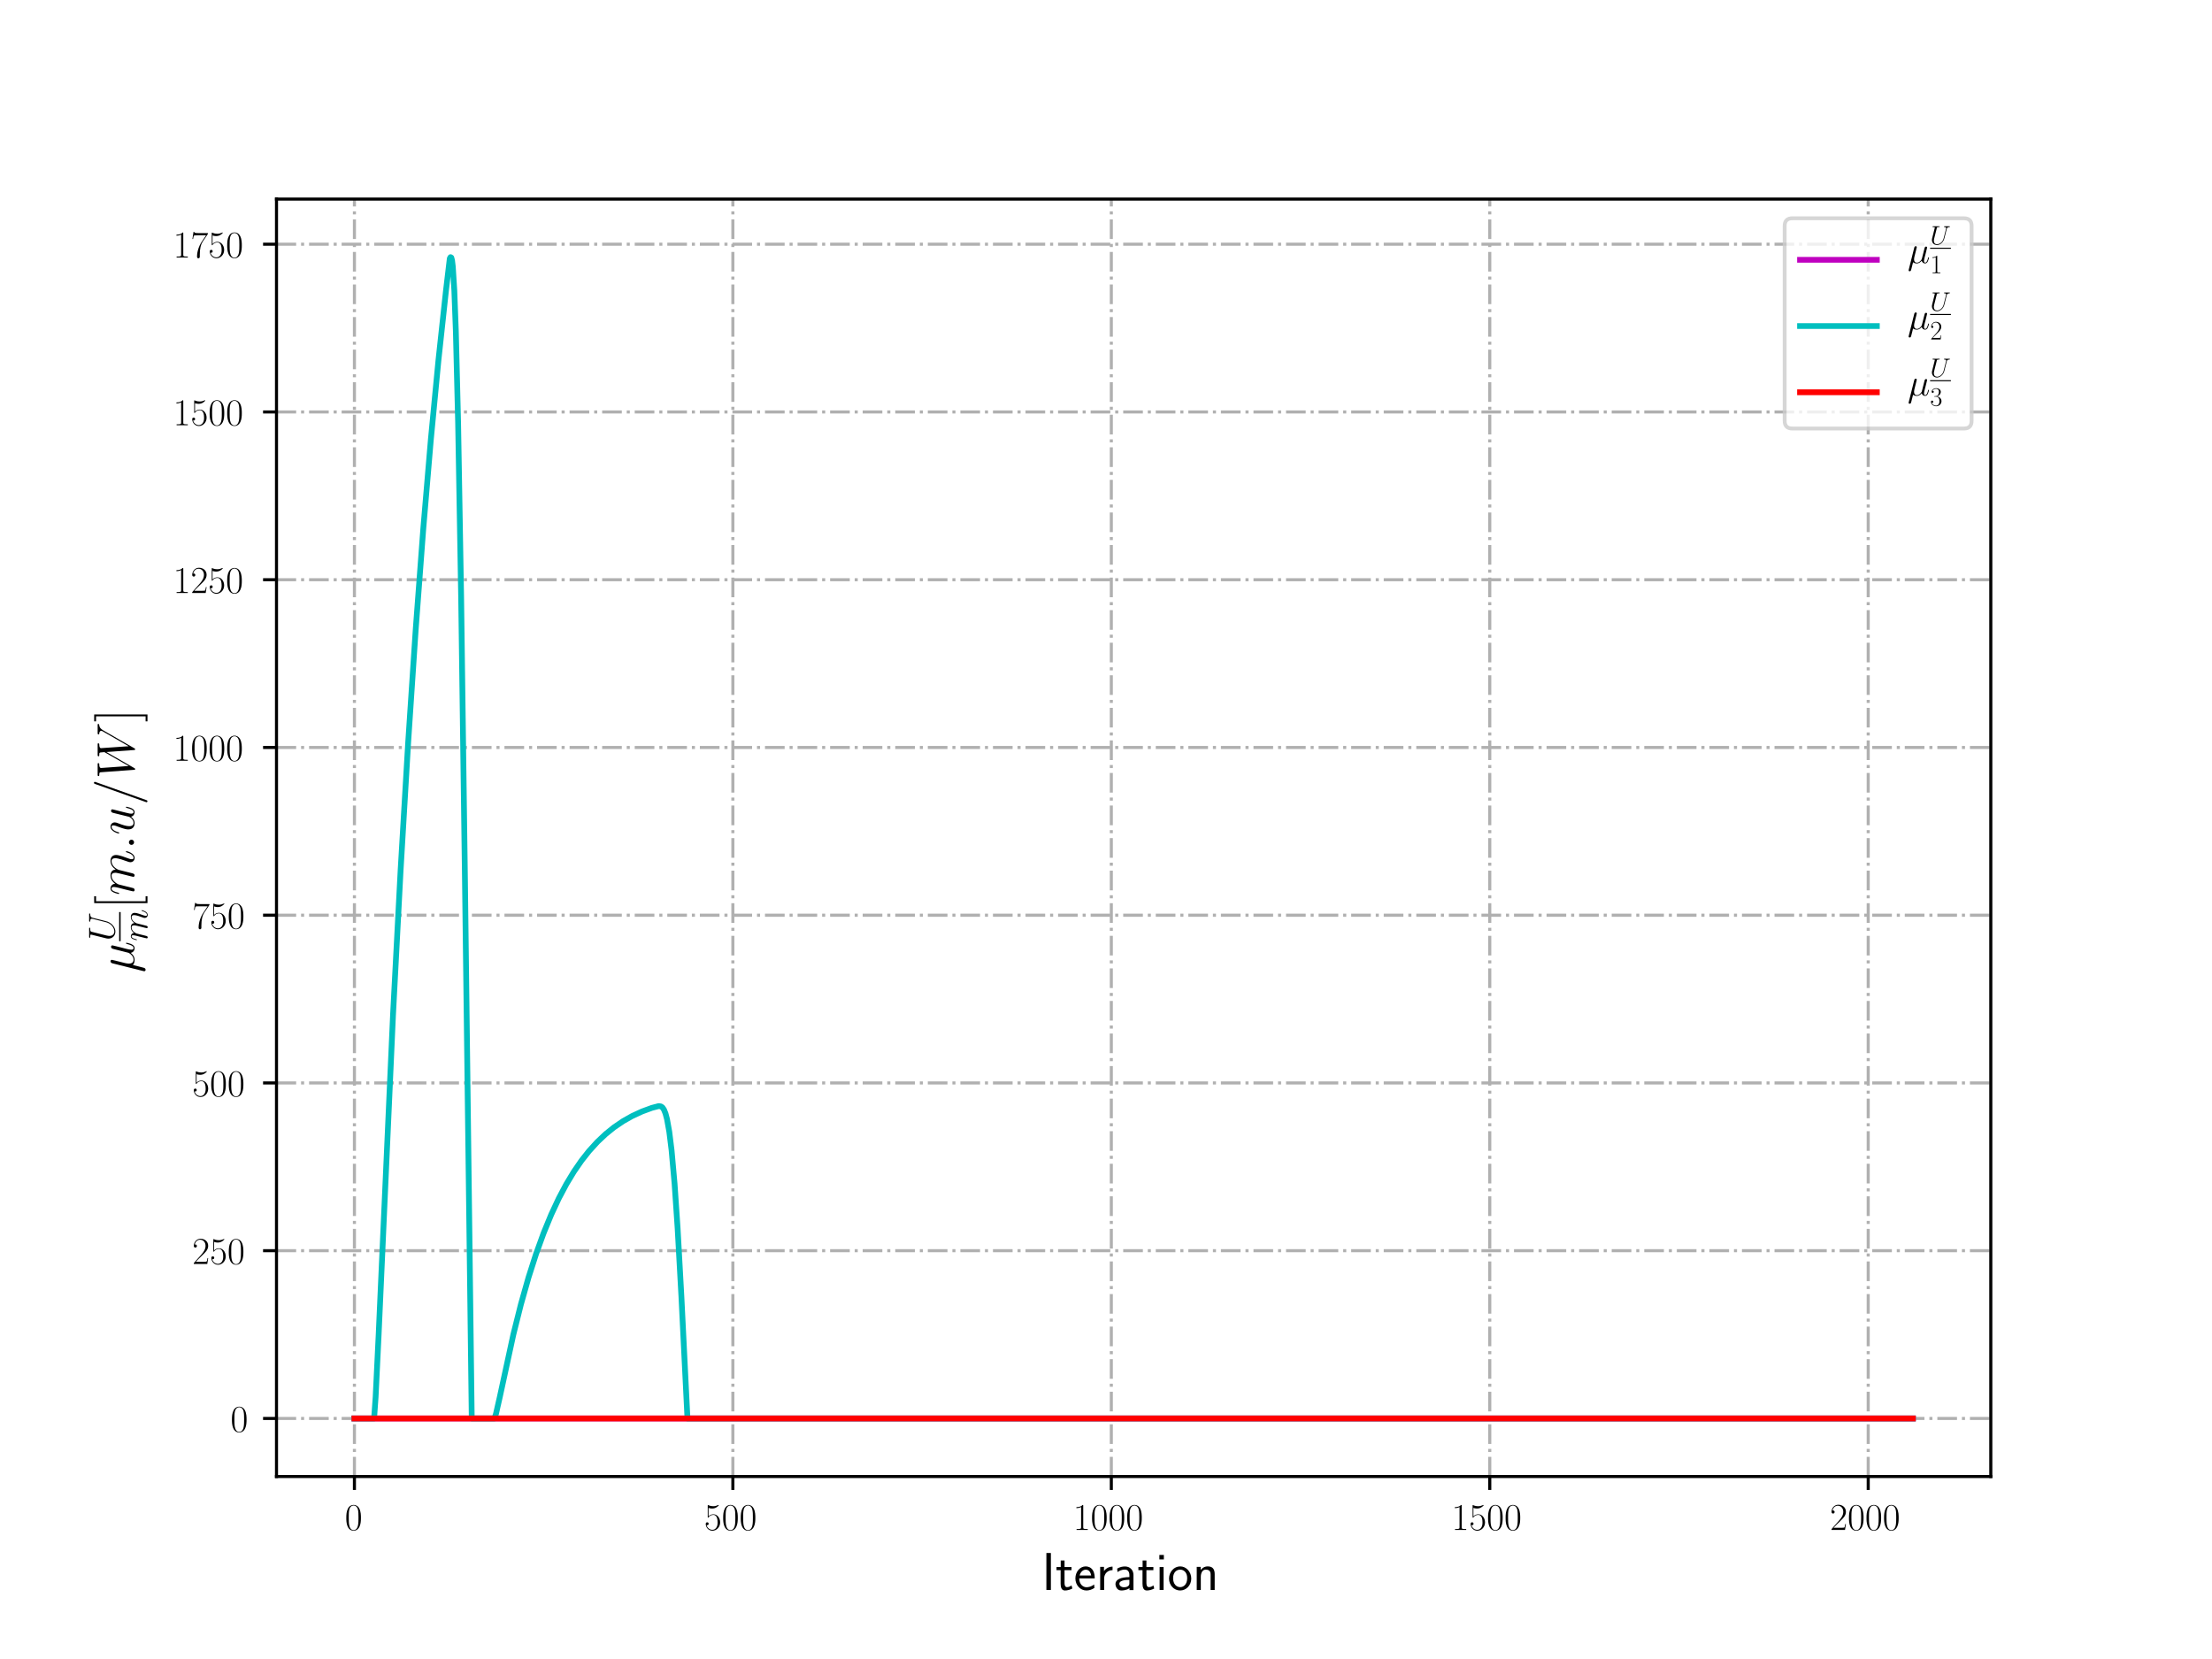
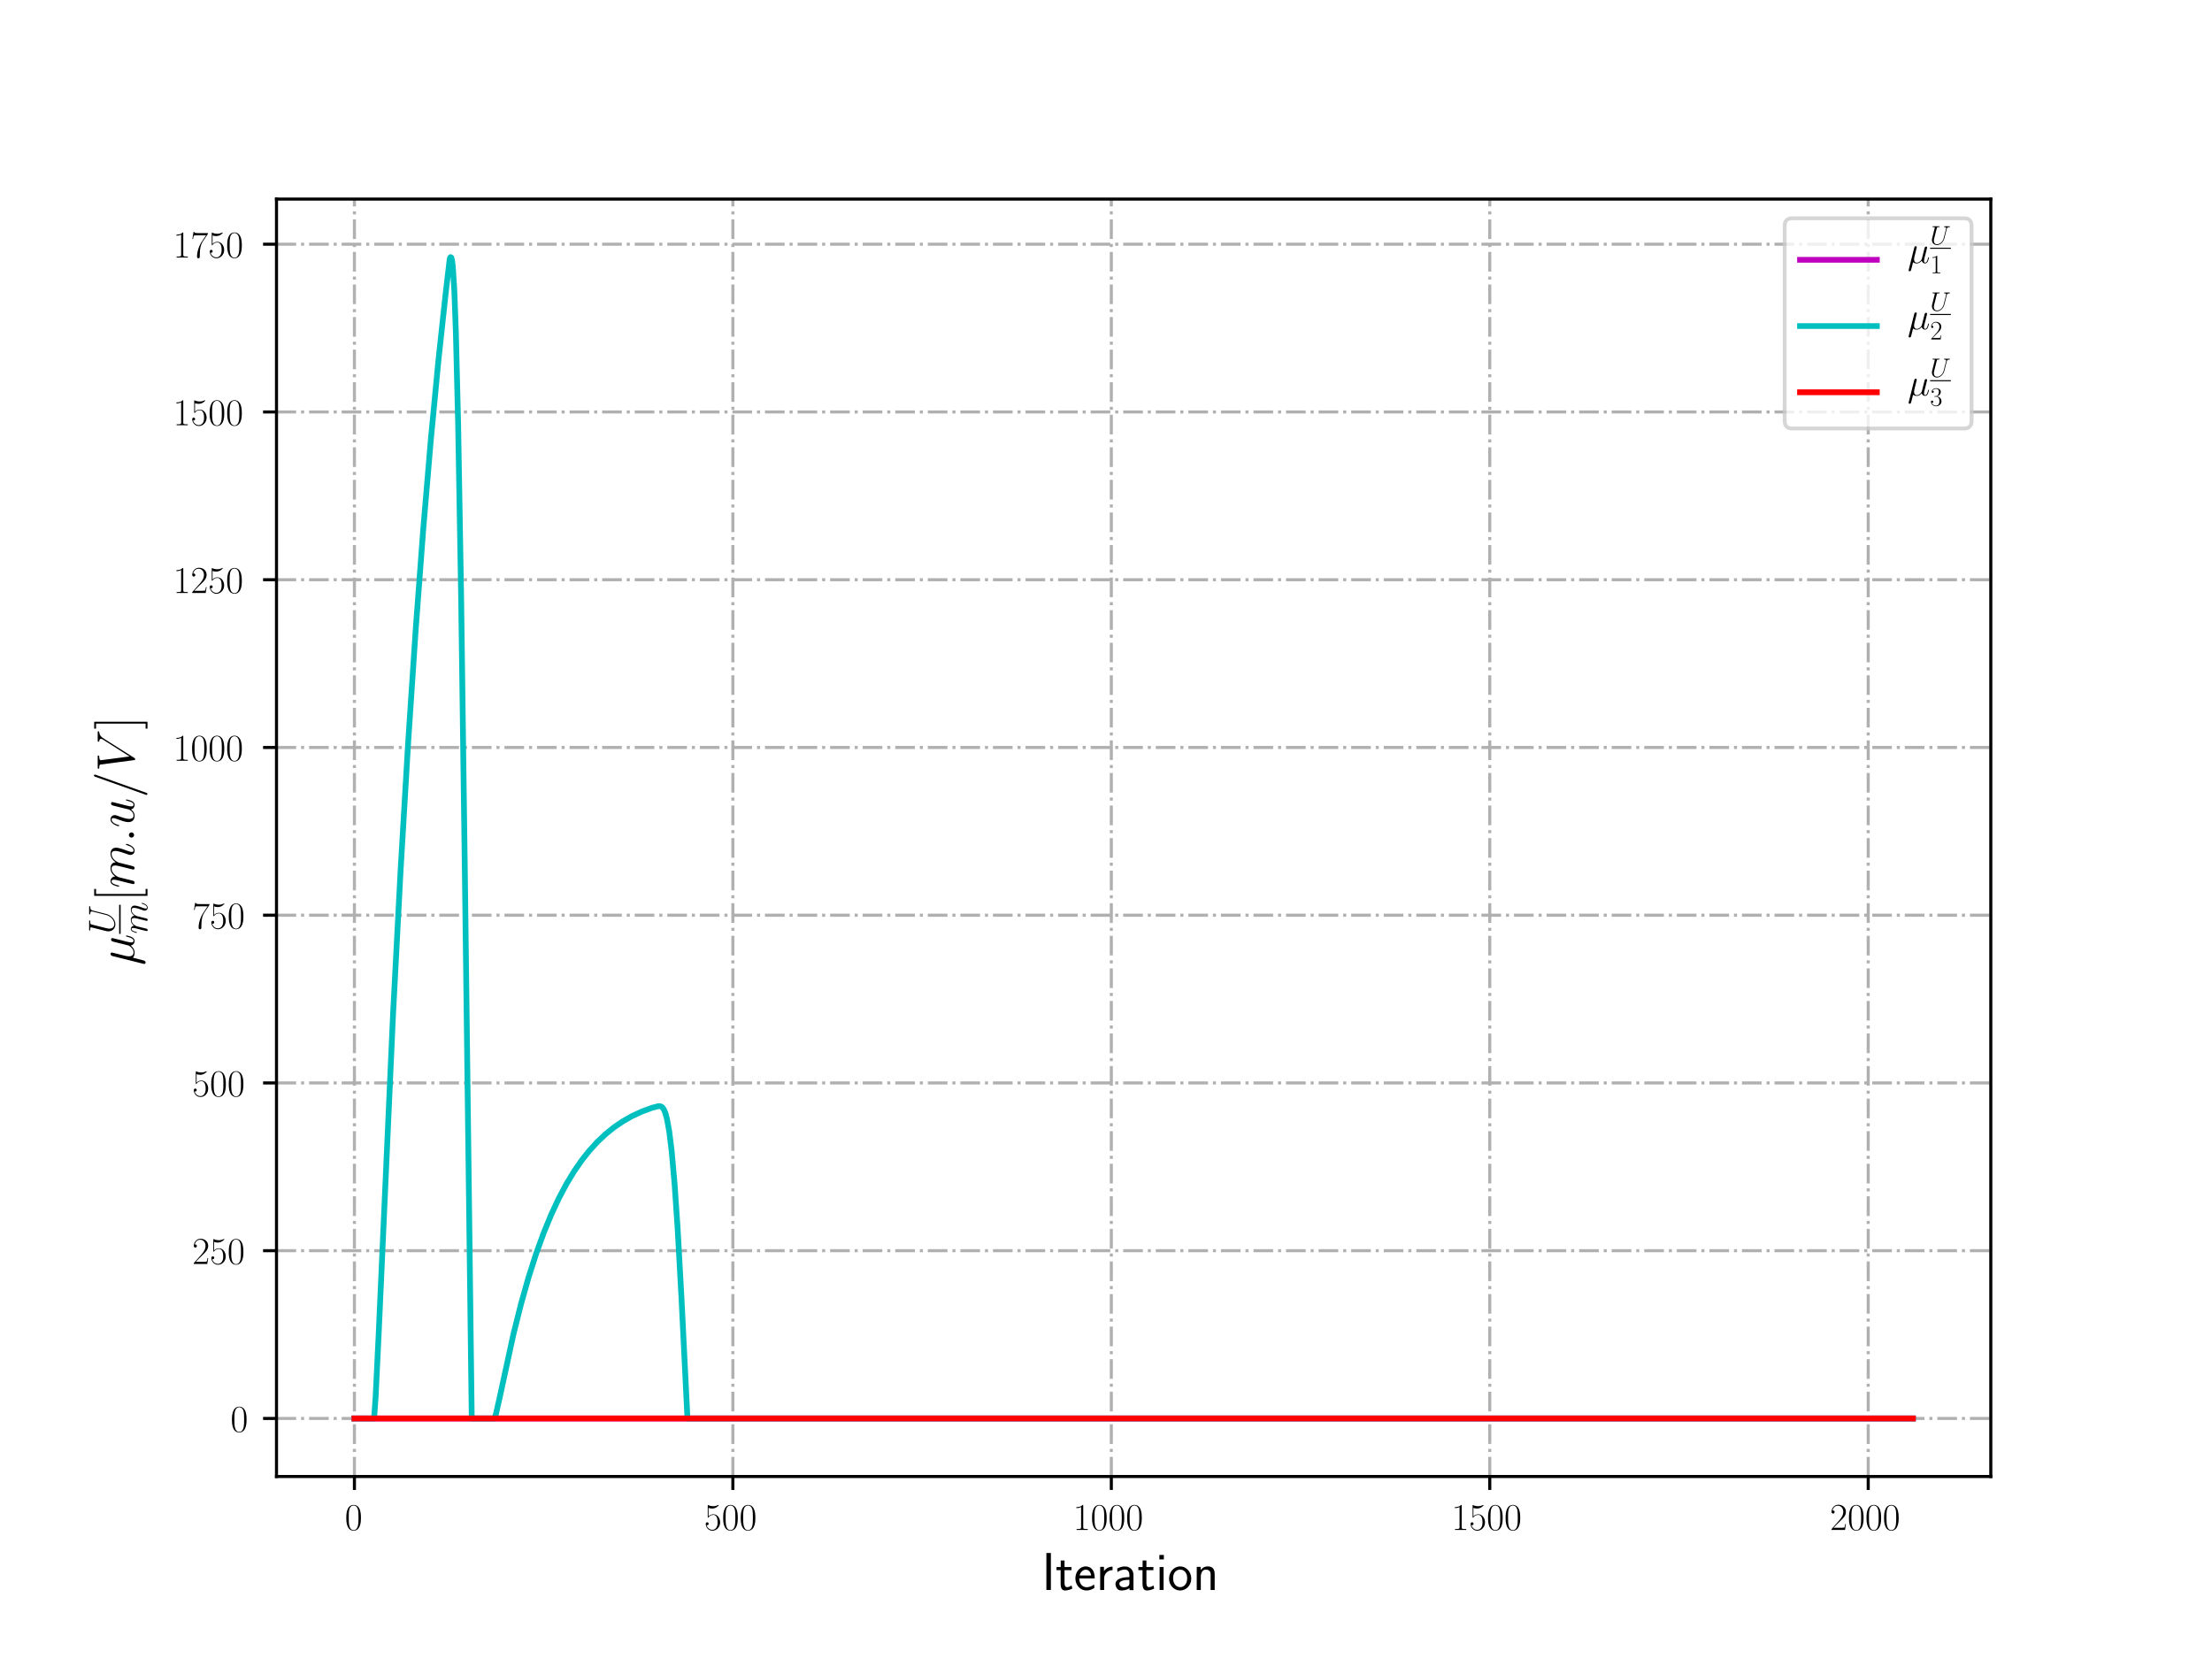
<svg xmlns="http://www.w3.org/2000/svg" xmlns:xlink="http://www.w3.org/1999/xlink" height="432pt" version="1.1" viewBox="0 0 576 432" width="576pt">
  <defs>
    <style type="text/css">
*{stroke-linecap:butt;stroke-linejoin:round;}
  </style>
  </defs>
  <g id="figure_1">
    <g id="patch_1">
      <path d="M 0 432  L 576 432  L 576 0  L 0 0  z " style="fill:#ffffff;" />
    </g>
    <g id="axes_1">
      <g id="patch_2">
        <path d="M 72 384.48  L 518.4 384.48  L 518.4 51.84  L 72 51.84  z " style="fill:#ffffff;" />
      </g>
      <g id="matplotlib.axis_1">
        <g id="xtick_1">
          <g id="line2d_1">
-             <path clip-path="url(#pb2831de04d)" d="M 92.291 384.48  L 92.291 51.84  " style="fill:none;stroke:#b0b0b0;stroke-dasharray:5.12,1.28,0.8,1.28;stroke-dashoffset:0;stroke-width:0.8;" />
+             <path clip-path="url(#pe18bf72c37)" d="M 92.291 384.48  L 92.291 51.84  " style="fill:none;stroke:#b0b0b0;stroke-dasharray:5.12,1.28,0.8,1.28;stroke-dashoffset:0;stroke-width:0.8;" />
          </g>
          <g id="line2d_2">
            <defs>
-               <path d="M 0 0  L 0 3.5  " id="mc6fb407afb" style="stroke:#000000;stroke-width:0.8;" />
-             </defs>
-             <g>
-               <use style="stroke:#000000;stroke-width:0.8;" x="92.291" xlink:href="#mc6fb407afb" y="384.48" />
+               <path d="M 0 0  L 0 3.5  " id="m115e85c16d" style="stroke:#000000;stroke-width:0.8;" />
+             </defs>
+             <g>
+               <use style="stroke:#000000;stroke-width:0.8;" x="92.291" xlink:href="#m115e85c16d" y="384.48" />
            </g>
          </g>
          <g id="text_1">
            <defs>
              <path d="M 42 31.641  C 42 37.75 41.906 48.125 37.703 56.109  C 34 63.109 28.094 65.594 22.906 65.594  C 18.094 65.594 12 63.406 8.203 56.203  C 4.203 48.719 3.797 39.438 3.797 31.641  C 3.797 25.953 3.906 17.281 7 9.672  C 11.297 -0.609 19 -2 22.906 -2  C 27.5 -2 34.5 -0.109 38.594 9.375  C 41.594 16.281 42 24.359 42 31.641  z M 22.906 -0.406  C 16.5 -0.406 12.703 5.078 11.297 12.688  C 10.203 18.562 10.203 27.156 10.203 32.75  C 10.203 40.438 10.203 46.828 11.5 52.922  C 13.406 61.391 19 64 22.906 64  C 27 64 32.297 61.297 34.203 53.125  C 35.5 47.438 35.594 40.734 35.594 32.75  C 35.594 26.25 35.594 18.266 34.406 12.375  C 32.297 1.484 26.406 -0.406 22.906 -0.406  z " id="CMR17-48" />
            </defs>
            <g transform="translate(89.80024 398.3985)scale(0.1 -0.1)">
              <use transform="scale(0.996264)" xlink:href="#CMR17-48" />
            </g>
          </g>
        </g>
        <g id="xtick_2">
          <g id="line2d_3">
-             <path clip-path="url(#pb2831de04d)" d="M 190.838 384.48  L 190.838 51.84  " style="fill:none;stroke:#b0b0b0;stroke-dasharray:5.12,1.28,0.8,1.28;stroke-dashoffset:0;stroke-width:0.8;" />
+             <path clip-path="url(#pe18bf72c37)" d="M 190.838 384.48  L 190.838 51.84  " style="fill:none;stroke:#b0b0b0;stroke-dasharray:5.12,1.28,0.8,1.28;stroke-dashoffset:0;stroke-width:0.8;" />
          </g>
          <g id="line2d_4">
            <g>
-               <use style="stroke:#000000;stroke-width:0.8;" x="190.838" xlink:href="#mc6fb407afb" y="384.48" />
+               <use style="stroke:#000000;stroke-width:0.8;" x="190.838" xlink:href="#m115e85c16d" y="384.48" />
            </g>
          </g>
          <g id="text_2">
            <defs>
              <path d="M 11.406 57.688  C 12.406 57.281 16.5 56 20.703 56  C 30 56 35.094 61.109 38 64.062  C 38 64.953 38 65.5 37.406 65.5  C 37.297 65.5 37.094 65.5 36.297 65.047  C 32.797 63.406 28.703 62.078 23.703 62.078  C 20.703 62.078 16.203 62.484 11.297 64.672  C 10.203 65.172 10 65.172 9.906 65.172  C 9.406 65.172 9.297 65.062 9.297 63.078  L 9.297 34.422  C 9.297 32.641 9.297 32.141 10.297 32.141  C 10.797 32.141 11 32.344 11.5 33.031  C 14.703 37.516 19.094 39.406 24.094 39.406  C 27.594 39.406 35.094 37.219 35.094 20.141  C 35.094 16.953 35.094 11.172 32.094 6.578  C 29.594 2.484 25.703 0.391 21.406 0.391  C 14.797 0.391 8.094 5 6.297 12.719  C 6.703 12.609 7.5 12.422 7.906 12.422  C 9.203 12.422 11.703 13.125 11.703 16.219  C 11.703 18.906 9.797 20 7.906 20  C 5.594 20 4.094 18.594 4.094 15.797  C 4.094 7.094 11 -2 21.594 -2  C 31.906 -2 41.703 6.875 41.703 19.75  C 41.703 31.719 33.906 41 24.203 41  C 19.094 41 14.797 39.109 11.406 35.531  z " id="CMR17-53" />
            </defs>
            <g transform="translate(183.3663 398.3985)scale(0.1 -0.1)">
              <use transform="scale(0.996264)" xlink:href="#CMR17-53" />
              <use transform="translate(45.69048 0)scale(0.996264)" xlink:href="#CMR17-48" />
              <use transform="translate(91.38095 0)scale(0.996264)" xlink:href="#CMR17-48" />
            </g>
          </g>
        </g>
        <g id="xtick_3">
          <g id="line2d_5">
-             <path clip-path="url(#pb2831de04d)" d="M 289.386 384.48  L 289.386 51.84  " style="fill:none;stroke:#b0b0b0;stroke-dasharray:5.12,1.28,0.8,1.28;stroke-dashoffset:0;stroke-width:0.8;" />
+             <path clip-path="url(#pe18bf72c37)" d="M 289.386 384.48  L 289.386 51.84  " style="fill:none;stroke:#b0b0b0;stroke-dasharray:5.12,1.28,0.8,1.28;stroke-dashoffset:0;stroke-width:0.8;" />
          </g>
          <g id="line2d_6">
            <g>
-               <use style="stroke:#000000;stroke-width:0.8;" x="289.386" xlink:href="#mc6fb407afb" y="384.48" />
+               <use style="stroke:#000000;stroke-width:0.8;" x="289.386" xlink:href="#m115e85c16d" y="384.48" />
            </g>
          </g>
          <g id="text_3">
            <defs>
              <path d="M 26.594 63.406  C 26.594 65.5 26.5 65.5 25.094 65.5  C 21.203 61.188 15.297 59.797 9.703 59.797  C 9.406 59.797 8.906 59.797 8.797 59.5  C 8.703 59.297 8.703 59.094 8.703 57  C 11.797 57 17 57.594 21 59.984  L 21 7.203  C 21 3.688 20.797 2.5 12.203 2.5  L 9.203 2.5  L 9.203 0  C 14 0 19 0 23.797 0  C 28.594 0 33.594 0 38.406 0  L 38.406 2.5  L 35.406 2.5  C 26.797 2.5 26.594 3.594 26.594 7.156  z " id="CMR17-49" />
            </defs>
            <g transform="translate(279.423 398.3985)scale(0.1 -0.1)">
              <use transform="scale(0.996264)" xlink:href="#CMR17-49" />
              <use transform="translate(45.69048 0)scale(0.996264)" xlink:href="#CMR17-48" />
              <use transform="translate(91.38095 0)scale(0.996264)" xlink:href="#CMR17-48" />
              <use transform="translate(137.0714 0)scale(0.996264)" xlink:href="#CMR17-48" />
            </g>
          </g>
        </g>
        <g id="xtick_4">
          <g id="line2d_7">
-             <path clip-path="url(#pb2831de04d)" d="M 387.933 384.48  L 387.933 51.84  " style="fill:none;stroke:#b0b0b0;stroke-dasharray:5.12,1.28,0.8,1.28;stroke-dashoffset:0;stroke-width:0.8;" />
+             <path clip-path="url(#pe18bf72c37)" d="M 387.933 384.48  L 387.933 51.84  " style="fill:none;stroke:#b0b0b0;stroke-dasharray:5.12,1.28,0.8,1.28;stroke-dashoffset:0;stroke-width:0.8;" />
          </g>
          <g id="line2d_8">
            <g>
-               <use style="stroke:#000000;stroke-width:0.8;" x="387.933" xlink:href="#mc6fb407afb" y="384.48" />
+               <use style="stroke:#000000;stroke-width:0.8;" x="387.933" xlink:href="#m115e85c16d" y="384.48" />
            </g>
          </g>
          <g id="text_4">
            <g transform="translate(377.9704 398.3985)scale(0.1 -0.1)">
              <use transform="scale(0.996264)" xlink:href="#CMR17-49" />
              <use transform="translate(45.69048 0)scale(0.996264)" xlink:href="#CMR17-53" />
              <use transform="translate(91.38095 0)scale(0.996264)" xlink:href="#CMR17-48" />
              <use transform="translate(137.0714 0)scale(0.996264)" xlink:href="#CMR17-48" />
            </g>
          </g>
        </g>
        <g id="xtick_5">
          <g id="line2d_9">
-             <path clip-path="url(#pb2831de04d)" d="M 486.48 384.48  L 486.48 51.84  " style="fill:none;stroke:#b0b0b0;stroke-dasharray:5.12,1.28,0.8,1.28;stroke-dashoffset:0;stroke-width:0.8;" />
+             <path clip-path="url(#pe18bf72c37)" d="M 486.48 384.48  L 486.48 51.84  " style="fill:none;stroke:#b0b0b0;stroke-dasharray:5.12,1.28,0.8,1.28;stroke-dashoffset:0;stroke-width:0.8;" />
          </g>
          <g id="line2d_10">
            <g>
-               <use style="stroke:#000000;stroke-width:0.8;" x="486.48" xlink:href="#mc6fb407afb" y="384.48" />
+               <use style="stroke:#000000;stroke-width:0.8;" x="486.48" xlink:href="#m115e85c16d" y="384.48" />
            </g>
          </g>
          <g id="text_5">
            <defs>
              <path d="M 41.703 15.453  L 39.906 15.453  C 38.906 8.375 38.094 7.172 37.703 6.562  C 37.203 5.766 30 5.766 28.594 5.766  L 9.406 5.766  C 13 9.672 20 16.75 28.5 24.953  C 34.594 30.734 41.703 37.531 41.703 47.422  C 41.703 59.219 32.297 66 21.797 66  C 10.797 66 4.094 56.312 4.094 47.344  C 4.094 43.438 7 42.938 8.203 42.938  C 9.203 42.938 12.203 43.547 12.203 47.031  C 12.203 50.109 9.594 51 8.203 51  C 7.594 51 7 50.906 6.594 50.703  C 8.5 59.219 14.297 63.406 20.406 63.406  C 29.094 63.406 34.797 56.516 34.797 47.422  C 34.797 38.734 29.703 31.25 24 24.75  L 4.094 2.281  L 4.094 0  L 39.297 0  z " id="CMR17-50" />
            </defs>
            <g transform="translate(476.5178 398.3985)scale(0.1 -0.1)">
              <use transform="scale(0.996264)" xlink:href="#CMR17-50" />
              <use transform="translate(45.69048 0)scale(0.996264)" xlink:href="#CMR17-48" />
              <use transform="translate(91.38095 0)scale(0.996264)" xlink:href="#CMR17-48" />
              <use transform="translate(137.0714 0)scale(0.996264)" xlink:href="#CMR17-48" />
            </g>
          </g>
        </g>
        <g id="text_6">
          <defs>
            <path d="M 17.094 69  L 8.703 69  L 8.703 0  L 17.094 0  z " id="CMSS17-73" />
            <path d="M 16.703 37  L 29.703 37  L 29.703 42.766  L 16.703 42.766  L 16.703 55  L 9.594 55  L 9.594 42.766  L 1.703 42.766  L 1.703 37  L 9.406 37  L 9.406 11.703  C 9.406 6 10.703 -1 17.297 -1  C 22.297 -1 26.906 0.391 31.297 2.688  L 29.703 8.562  C 27.297 6.469 24.406 5.266 21.297 5.266  C 16.906 5.266 16.703 10.875 16.703 13.375  z " id="CMSS17-116" />
            <path d="M 39.094 21.516  C 39.094 24.844 38.906 31.297 35.703 36.641  C 32.203 42.391 26.5 44 22.203 44  C 11.797 44 3 34.188 3 21.484  C 3 9.094 12.094 -1 23.594 -1  C 28.094 -1 33.594 0.297 38.594 3.875  C 38.594 4.281 38.406 6.469 38.297 6.562  C 38.297 6.766 38 9.844 38 10.25  C 33.203 6.359 27.703 5.078 23.703 5.078  C 17.297 5.078 10.406 10.422 10.094 21.516  z M 10.906 27  C 12.203 32.562 16.594 37.828 22.203 37.828  C 23.703 37.828 30.703 37.828 32.5 27  z " id="CMSS17-101" />
            <path d="M 14.906 21.297  C 14.906 30.703 21.797 37 30.594 37  L 30.594 43.578  C 24.203 43.578 18.203 40.391 14.594 35.203  L 14.594 43.094  L 7.5 43.094  L 7.5 0  L 14.906 0  z " id="CMSS17-114" />
            <path d="M 37.594 27.984  C 37.594 37.375 30.906 43.875 21.906 43.875  C 17.5 43.875 12.703 43.078 7.203 39.891  L 7.797 33.359  C 10.297 35.125 14.594 38 21.797 38  C 26.906 38 30 34.062 30 27.844  L 30 24  C 14 24 4 19.344 4 11.344  C 4 7.203 6.5 -1 14.797 -1  C 16.297 -1 24.406 -1 30.203 3.391  L 30.203 -0.297  L 37.594 -0.297  z M 30 12.75  C 30 10.953 30 8.562 27 6.781  C 24.406 5.078 21.094 5.078 19.703 5.078  C 14.703 5.078 11.297 7.984 11.297 11.625  C 11.297 18.922 26.906 18.922 30 18.922  z " id="CMSS17-97" />
            <path d="M 15.297 65.359  L 6.906 65.359  L 6.906 57  L 15.297 57  z M 14.797 42.797  L 7.406 42.797  L 7.406 0  L 14.797 0  z " id="CMSS17-105" />
            <path d="M 44.203 21.188  C 44.203 34 34.703 44 23.5 44  C 12 44 2.703 33.703 2.703 21.188  C 2.703 8.5 12.297 -1 23.406 -1  C 34.797 -1 44.203 8.797 44.203 21.188  z M 23.5 5.266  C 16.406 5.266 10.297 11.078 10.297 22  C 10.297 33.609 17.406 37.922 23.406 37.922  C 29.906 37.922 36.594 33.219 36.594 22  C 36.594 10.672 30.094 5.266 23.5 5.266  z " id="CMSS17-111" />
            <path d="M 40.906 29.328  C 40.906 35.672 39.406 44 28.094 44  C 21.703 44 17.5 40.719 14.703 37.328  L 14.703 43.094  L 7.406 43.094  L 7.406 0  L 15 0  L 15 24.359  C 15 30.688 17.406 37.938 24.203 37.938  C 33 37.938 33.297 32 33.297 28.578  L 33.297 0  L 40.906 0  z " id="CMSS17-110" />
          </defs>
          <g transform="translate(271.264 414.0216)scale(0.14 -0.14)">
            <use transform="scale(0.996264)" xlink:href="#CMSS17-73" />
            <use transform="translate(25.78393 0)scale(0.996264)" xlink:href="#CMSS17-116" />
            <use transform="translate(59.61549 0)scale(0.996264)" xlink:href="#CMSS17-101" />
            <use transform="translate(101.2543 0)scale(0.996264)" xlink:href="#CMSS17-114" />
            <use transform="translate(133.1641 0)scale(0.996264)" xlink:href="#CMSS17-97" />
            <use transform="translate(178.086 0)scale(0.996264)" xlink:href="#CMSS17-116" />
            <use transform="translate(211.9176 0)scale(0.996264)" xlink:href="#CMSS17-105" />
            <use transform="translate(234.0983 0)scale(0.996264)" xlink:href="#CMSS17-111" />
            <use transform="translate(280.9419 0)scale(0.996264)" xlink:href="#CMSS17-110" />
          </g>
        </g>
      </g>
      <g id="matplotlib.axis_2">
        <g id="ytick_1">
          <g id="line2d_11">
-             <path clip-path="url(#pb2831de04d)" d="M 72 369.36  L 518.4 369.36  " style="fill:none;stroke:#b0b0b0;stroke-dasharray:5.12,1.28,0.8,1.28;stroke-dashoffset:0;stroke-width:0.8;" />
+             <path clip-path="url(#pe18bf72c37)" d="M 72 369.36  L 518.4 369.36  " style="fill:none;stroke:#b0b0b0;stroke-dasharray:5.12,1.28,0.8,1.28;stroke-dashoffset:0;stroke-width:0.8;" />
          </g>
          <g id="line2d_12">
            <defs>
-               <path d="M 0 0  L -3.5 0  " id="med100d58dd" style="stroke:#000000;stroke-width:0.8;" />
-             </defs>
-             <g>
-               <use style="stroke:#000000;stroke-width:0.8;" x="72" xlink:href="#med100d58dd" y="369.36" />
+               <path d="M 0 0  L -3.5 0  " id="m3d5d196d68" style="stroke:#000000;stroke-width:0.8;" />
+             </defs>
+             <g>
+               <use style="stroke:#000000;stroke-width:0.8;" x="72" xlink:href="#m3d5d196d68" y="369.36" />
            </g>
          </g>
          <g id="text_7">
            <g transform="translate(60.01866 372.8192)scale(0.1 -0.1)">
              <use transform="scale(0.996264)" xlink:href="#CMR17-48" />
            </g>
          </g>
        </g>
        <g id="ytick_2">
          <g id="line2d_13">
-             <path clip-path="url(#pb2831de04d)" d="M 72 325.679  L 518.4 325.679  " style="fill:none;stroke:#b0b0b0;stroke-dasharray:5.12,1.28,0.8,1.28;stroke-dashoffset:0;stroke-width:0.8;" />
+             <path clip-path="url(#pe18bf72c37)" d="M 72 325.679  L 518.4 325.679  " style="fill:none;stroke:#b0b0b0;stroke-dasharray:5.12,1.28,0.8,1.28;stroke-dashoffset:0;stroke-width:0.8;" />
          </g>
          <g id="line2d_14">
            <g>
-               <use style="stroke:#000000;stroke-width:0.8;" x="72" xlink:href="#med100d58dd" y="325.679" />
+               <use style="stroke:#000000;stroke-width:0.8;" x="72" xlink:href="#m3d5d196d68" y="325.679" />
            </g>
          </g>
          <g id="text_8">
            <g transform="translate(50.05599 329.1387)scale(0.1 -0.1)">
              <use transform="scale(0.996264)" xlink:href="#CMR17-50" />
              <use transform="translate(45.69048 0)scale(0.996264)" xlink:href="#CMR17-53" />
              <use transform="translate(91.38095 0)scale(0.996264)" xlink:href="#CMR17-48" />
            </g>
          </g>
        </g>
        <g id="ytick_3">
          <g id="line2d_15">
-             <path clip-path="url(#pb2831de04d)" d="M 72 281.999  L 518.4 281.999  " style="fill:none;stroke:#b0b0b0;stroke-dasharray:5.12,1.28,0.8,1.28;stroke-dashoffset:0;stroke-width:0.8;" />
+             <path clip-path="url(#pe18bf72c37)" d="M 72 281.999  L 518.4 281.999  " style="fill:none;stroke:#b0b0b0;stroke-dasharray:5.12,1.28,0.8,1.28;stroke-dashoffset:0;stroke-width:0.8;" />
          </g>
          <g id="line2d_16">
            <g>
-               <use style="stroke:#000000;stroke-width:0.8;" x="72" xlink:href="#med100d58dd" y="281.999" />
+               <use style="stroke:#000000;stroke-width:0.8;" x="72" xlink:href="#m3d5d196d68" y="281.999" />
            </g>
          </g>
          <g id="text_9">
            <g transform="translate(50.05599 285.4582)scale(0.1 -0.1)">
              <use transform="scale(0.996264)" xlink:href="#CMR17-53" />
              <use transform="translate(45.69048 0)scale(0.996264)" xlink:href="#CMR17-48" />
              <use transform="translate(91.38095 0)scale(0.996264)" xlink:href="#CMR17-48" />
            </g>
          </g>
        </g>
        <g id="ytick_4">
          <g id="line2d_17">
-             <path clip-path="url(#pb2831de04d)" d="M 72 238.318  L 518.4 238.318  " style="fill:none;stroke:#b0b0b0;stroke-dasharray:5.12,1.28,0.8,1.28;stroke-dashoffset:0;stroke-width:0.8;" />
+             <path clip-path="url(#pe18bf72c37)" d="M 72 238.318  L 518.4 238.318  " style="fill:none;stroke:#b0b0b0;stroke-dasharray:5.12,1.28,0.8,1.28;stroke-dashoffset:0;stroke-width:0.8;" />
          </g>
          <g id="line2d_18">
            <g>
-               <use style="stroke:#000000;stroke-width:0.8;" x="72" xlink:href="#med100d58dd" y="238.318" />
+               <use style="stroke:#000000;stroke-width:0.8;" x="72" xlink:href="#m3d5d196d68" y="238.318" />
            </g>
          </g>
          <g id="text_10">
            <defs>
              <path d="M 45.094 61.578  L 45.094 63.766  L 21.594 63.766  C 9.906 63.766 9.703 65.078 9.297 67  L 7.5 67  L 4.594 48.344  L 6.406 48.344  C 6.703 50.234 7.406 55.312 8.594 57.203  C 9.203 58 16.594 58 18.297 58  L 40.297 58  L 29.203 41.578  C 21.797 30.531 16.703 15.609 16.703 2.578  C 16.703 1.391 16.703 -2 20.297 -2  C 23.906 -2 23.906 1.391 23.906 2.672  L 23.906 7.266  C 23.906 23.562 26.703 34.312 31.297 41.188  z " id="CMR17-55" />
            </defs>
            <g transform="translate(50.05599 241.7776)scale(0.1 -0.1)">
              <use transform="scale(0.996264)" xlink:href="#CMR17-55" />
              <use transform="translate(45.69048 0)scale(0.996264)" xlink:href="#CMR17-53" />
              <use transform="translate(91.38095 0)scale(0.996264)" xlink:href="#CMR17-48" />
            </g>
          </g>
        </g>
        <g id="ytick_5">
          <g id="line2d_19">
-             <path clip-path="url(#pb2831de04d)" d="M 72 194.638  L 518.4 194.638  " style="fill:none;stroke:#b0b0b0;stroke-dasharray:5.12,1.28,0.8,1.28;stroke-dashoffset:0;stroke-width:0.8;" />
+             <path clip-path="url(#pe18bf72c37)" d="M 72 194.638  L 518.4 194.638  " style="fill:none;stroke:#b0b0b0;stroke-dasharray:5.12,1.28,0.8,1.28;stroke-dashoffset:0;stroke-width:0.8;" />
          </g>
          <g id="line2d_20">
            <g>
-               <use style="stroke:#000000;stroke-width:0.8;" x="72" xlink:href="#med100d58dd" y="194.638" />
+               <use style="stroke:#000000;stroke-width:0.8;" x="72" xlink:href="#m3d5d196d68" y="194.638" />
            </g>
          </g>
          <g id="text_11">
            <g transform="translate(45.07466 198.0971)scale(0.1 -0.1)">
              <use transform="scale(0.996264)" xlink:href="#CMR17-49" />
              <use transform="translate(45.69048 0)scale(0.996264)" xlink:href="#CMR17-48" />
              <use transform="translate(91.38095 0)scale(0.996264)" xlink:href="#CMR17-48" />
              <use transform="translate(137.0714 0)scale(0.996264)" xlink:href="#CMR17-48" />
            </g>
          </g>
        </g>
        <g id="ytick_6">
          <g id="line2d_21">
-             <path clip-path="url(#pb2831de04d)" d="M 72 150.957  L 518.4 150.957  " style="fill:none;stroke:#b0b0b0;stroke-dasharray:5.12,1.28,0.8,1.28;stroke-dashoffset:0;stroke-width:0.8;" />
+             <path clip-path="url(#pe18bf72c37)" d="M 72 150.957  L 518.4 150.957  " style="fill:none;stroke:#b0b0b0;stroke-dasharray:5.12,1.28,0.8,1.28;stroke-dashoffset:0;stroke-width:0.8;" />
          </g>
          <g id="line2d_22">
            <g>
-               <use style="stroke:#000000;stroke-width:0.8;" x="72" xlink:href="#med100d58dd" y="150.957" />
+               <use style="stroke:#000000;stroke-width:0.8;" x="72" xlink:href="#m3d5d196d68" y="150.957" />
            </g>
          </g>
          <g id="text_12">
            <g transform="translate(45.07466 154.4166)scale(0.1 -0.1)">
              <use transform="scale(0.996264)" xlink:href="#CMR17-49" />
              <use transform="translate(45.69048 0)scale(0.996264)" xlink:href="#CMR17-50" />
              <use transform="translate(91.38095 0)scale(0.996264)" xlink:href="#CMR17-53" />
              <use transform="translate(137.0714 0)scale(0.996264)" xlink:href="#CMR17-48" />
            </g>
          </g>
        </g>
        <g id="ytick_7">
          <g id="line2d_23">
-             <path clip-path="url(#pb2831de04d)" d="M 72 107.277  L 518.4 107.277  " style="fill:none;stroke:#b0b0b0;stroke-dasharray:5.12,1.28,0.8,1.28;stroke-dashoffset:0;stroke-width:0.8;" />
+             <path clip-path="url(#pe18bf72c37)" d="M 72 107.277  L 518.4 107.277  " style="fill:none;stroke:#b0b0b0;stroke-dasharray:5.12,1.28,0.8,1.28;stroke-dashoffset:0;stroke-width:0.8;" />
          </g>
          <g id="line2d_24">
            <g>
-               <use style="stroke:#000000;stroke-width:0.8;" x="72" xlink:href="#med100d58dd" y="107.277" />
+               <use style="stroke:#000000;stroke-width:0.8;" x="72" xlink:href="#m3d5d196d68" y="107.277" />
            </g>
          </g>
          <g id="text_13">
            <g transform="translate(45.07466 110.736)scale(0.1 -0.1)">
              <use transform="scale(0.996264)" xlink:href="#CMR17-49" />
              <use transform="translate(45.69048 0)scale(0.996264)" xlink:href="#CMR17-53" />
              <use transform="translate(91.38095 0)scale(0.996264)" xlink:href="#CMR17-48" />
              <use transform="translate(137.0714 0)scale(0.996264)" xlink:href="#CMR17-48" />
            </g>
          </g>
        </g>
        <g id="ytick_8">
          <g id="line2d_25">
-             <path clip-path="url(#pb2831de04d)" d="M 72 63.596  L 518.4 63.596  " style="fill:none;stroke:#b0b0b0;stroke-dasharray:5.12,1.28,0.8,1.28;stroke-dashoffset:0;stroke-width:0.8;" />
+             <path clip-path="url(#pe18bf72c37)" d="M 72 63.596  L 518.4 63.596  " style="fill:none;stroke:#b0b0b0;stroke-dasharray:5.12,1.28,0.8,1.28;stroke-dashoffset:0;stroke-width:0.8;" />
          </g>
          <g id="line2d_26">
            <g>
-               <use style="stroke:#000000;stroke-width:0.8;" x="72" xlink:href="#med100d58dd" y="63.596" />
+               <use style="stroke:#000000;stroke-width:0.8;" x="72" xlink:href="#m3d5d196d68" y="63.596" />
            </g>
          </g>
          <g id="text_14">
            <g transform="translate(45.07466 67.0555)scale(0.1 -0.1)">
              <use transform="scale(0.996264)" xlink:href="#CMR17-49" />
              <use transform="translate(45.69048 0)scale(0.996264)" xlink:href="#CMR17-55" />
              <use transform="translate(91.38095 0)scale(0.996264)" xlink:href="#CMR17-53" />
              <use transform="translate(137.0714 0)scale(0.996264)" xlink:href="#CMR17-48" />
            </g>
          </g>
        </g>
        <g id="text_15">
          <defs>
            <path d="M 14.406 2.188  C 16.906 -0.094 20.594 -1 24 -1  C 30.406 -1 34.797 3.25 37.094 6.328  C 38.094 1.078 42.297 -1 45.797 -1  C 48.797 -1 51.203 0.781 53 4.328  C 54.594 7.703 56 13.734 56 14.109  C 56 14.609 55.594 15 55 15  C 54.094 15 54 14.5 53.594 13.031  C 52.094 7.203 50.203 1 46.094 1  C 43.203 1 43 3.578 43 5.594  C 43 7.875 43.906 11.484 44.594 14.469  L 47.406 25.234  C 47.797 27.141 48.906 31.609 49.406 33.422  C 50 35.812 51.094 40.109 51.094 40.5  C 51.094 42 49.906 43 48.406 43  C 47.5 43 45.406 42.594 44.594 39.609  L 37.594 11.875  C 37.094 9.875 37.094 9.672 35.797 8.078  C 34.594 6.391 30.703 1 24.406 1  C 18.797 1 17 5.094 17 9.766  C 17 12.672 17.906 16.156 18.297 17.859  L 22.797 35.828  C 23.297 37.719 24.094 40.906 24.094 41.516  C 24.094 43.109 22.797 44 21.5 44  C 20.594 44 18.406 43.703 17.594 40.5  L 3.094 -17.297  C 3 -17.797 2.797 -18.391 2.797 -19  C 2.797 -20.5 4 -21.5 5.5 -21.5  C 8.406 -21.5 9 -19.188 9.703 -16.406  z " id="CMMI12-22" />
            <path d="M 50.594 23.031  C 47.094 9.078 35.5 0.891 26.094 0.891  C 18.906 0.891 14 5.672 14 13.922  C 14 14.312 14 17.297 15.094 21.672  L 24.906 60.734  C 25.797 64.109 26 65.109 33.094 65.109  C 34.906 65.109 35.906 65.109 35.906 66.906  C 35.906 68 35 68 34.406 68  C 32.594 68 30.5 68 28.594 68  L 16.797 68  C 14.906 68 12.797 68 10.906 68  C 10.203 68 9 68 9 66.109  C 9 65.109 9.703 65.109 11.594 65.109  C 17.594 65.109 17.594 64.312 17.594 63.219  C 17.594 62.625 16.906 59.75 16.406 58.047  L 7.703 23.25  C 7.406 22.156 6.797 19.469 6.797 16.797  C 6.797 5.844 14.703 -2 25.594 -2  C 35.703 -2 46.906 6 52 18.703  C 52.703 20.391 53.594 23.906 54.203 26.594  C 55.203 30.203 57.297 39 58 41.594  L 61.797 56.609  C 63.094 61.812 63.906 65.109 72.703 65.109  C 73.5 65.203 73.906 66 73.906 66.906  C 73.906 68 73 68 72.594 68  C 71.203 68 69.406 68 68 68  L 63.297 68  C 57.094 68 53.906 68 53.797 68  C 53.203 68 52 68 52 66.109  C 52 65.109 52.797 65.109 53.5 65.109  C 59.5 65.109 59.906 62.812 59.906 61.016  C 59.906 60.125 59.906 59.812 59.5 58.422  z " id="CMMI12-85" />
            <path d="M 20.594 29.234  C 20.797 29.844 23.297 34.828 27 38.016  C 29.594 40.406 33 42.016 36.906 42.016  C 40.906 42.016 42.297 39.016 42.297 35.031  C 42.297 34.422 42.297 32.438 41.094 27.734  L 38.594 17.469  C 37.797 14.469 35.906 7.078 35.703 5.984  C 35.297 4.484 34.703 1.891 34.703 1.5  C 34.703 0.094 35.797 -1 37.297 -1  C 40.297 -1 40.797 1.297 41.703 4.891  L 47.703 28.734  C 47.906 29.531 53.094 42.016 64.094 42.016  C 68.094 42.016 69.5 39.016 69.5 35.031  C 69.5 29.438 65.594 18.562 63.406 12.578  C 62.5 10.172 62 8.875 62 7.078  C 62 2.594 65.094 -1 69.906 -1  C 79.203 -1 82.703 13.672 82.703 14.266  C 82.703 14.766 82.297 15.172 81.703 15.172  C 80.797 15.172 80.703 14.875 80.203 13.172  C 77.906 5.188 74.203 1 70.203 1  C 69.203 1 67.594 1 67.594 4.203  C 67.594 6.812 68.797 10 69.203 11.094  C 71 15.906 75.5 27.703 75.5 33.516  C 75.5 39.5 72 44 64.406 44  C 57.703 44 52.297 40.219 48.297 34.328  C 48 39.719 44.703 44 37.203 44  C 28.297 44 23.594 37.734 21.797 35.234  C 21.5 40.906 17.406 44 13 44  C 10.094 44 7.797 42.609 5.906 38.812  C 4.094 35.219 2.703 29.141 2.703 28.734  C 2.703 28.344 3.094 27.844 3.797 27.844  C 4.594 27.844 4.703 27.938 5.297 30.234  C 6.797 36.125 8.703 42.016 12.703 42.016  C 15 42.016 15.797 40.406 15.797 37.422  C 15.797 35.219 14.797 31.328 14.094 28.234  L 11.297 17.469  C 10.906 15.562 9.797 11.078 9.297 9.281  C 8.594 6.688 7.5 2 7.5 1.5  C 7.5 0.094 8.594 -1 10.094 -1  C 11.297 -1 12.703 -0.406 13.5 1.094  C 13.703 1.594 14.594 5.094 15.094 7.078  L 17.297 16.062  z " id="CMMI12-109" />
            <path d="M 23.5 -25  L 23.5 -21.516  L 14.094 -21.516  L 14.094 71  L 23.5 71  L 23.5 74.484  L 10.594 74.484  L 10.594 -25  z " id="CMR17-91" />
            <path d="M 18.406 4.797  C 18.406 7.688 16 9.672 13.594 9.672  C 10.703 9.672 8.703 7.281 8.703 4.891  C 8.703 2 11.094 0 13.5 0  C 16.406 0 18.406 2.391 18.406 4.797  z " id="CMMI12-58" />
            <path d="M 34.094 5.781  C 35.406 0.203 40.203 -1 42.594 -1  C 45.797 -1 48.203 1.094 49.797 4.484  C 51.5 8.078 52.797 13.969 52.797 14.266  C 52.797 14.766 52.406 15.172 51.797 15.172  C 50.906 15.172 50.797 14.672 50.406 13.172  C 48.594 6.281 46.797 1 42.797 1  C 39.797 1 39.797 4.297 39.797 5.594  C 39.797 7.891 40.094 8.875 41.094 13.078  C 41.797 15.766 42.5 18.453 43.094 21.25  L 47.203 37.516  C 47.906 40.016 47.906 40.219 47.906 40.516  C 47.906 42.016 46.703 43.016 45.203 43.016  C 42.297 43.016 41.594 40.516 41 38.016  C 40 34.125 34.594 12.672 33.906 9.188  C 33.797 9.188 29.906 1 22.594 1  C 17.406 1 16.406 5.484 16.406 9.188  C 16.406 14.875 19.203 22.844 21.797 29.531  C 23 32.734 23.5 34.031 23.5 36.016  C 23.5 40.312 20.406 44 15.594 44  C 6.406 44 2.703 29.531 2.703 28.734  C 2.703 28.344 3.094 27.844 3.797 27.844  C 4.703 27.844 4.797 28.234 5.203 29.625  C 7.594 38.141 11.5 41.906 15.297 41.906  C 16.297 41.906 17.906 41.906 17.906 38.719  C 17.906 36.125 16.797 33.234 15.297 29.438  C 10.906 17.562 10.406 13.766 10.406 10.781  C 10.406 0.594 18.094 -1 22.203 -1  C 28.594 -1 32.094 3.391 34.094 5.781  z " id="CMMI12-117" />
            <path d="M 42.906 71.281  C 42.906 71.391 43.5 72.906 43.5 73.094  C 43.5 74.297 42.5 75 41.703 75  C 41.203 75 40.297 75 39.5 72.797  L 6 -21.297  C 6 -21.406 5.406 -22.891 5.406 -23.094  C 5.406 -24.297 6.406 -25 7.203 -25  C 7.797 -25 8.703 -24.891 9.406 -22.797  z " id="CMMI12-61" />
-             <path d="M 90.297 56.969  C 92.594 60.844 94.797 64.516 100.797 65.125  C 101.703 65.219 102.594 65.312 102.594 66.906  C 102.594 68 101.703 68 101.406 68  C 101.203 68 100.5 68 93.906 68  C 90.906 68 87.797 68 84.906 68  C 84.297 68 83.094 68 83.094 66.031  C 83.094 65.094 83.906 65 84.5 65  C 86.5 65 89.703 64.406 89.703 61.328  C 89.703 60.031 89.297 59.328 88.297 57.656  L 61 10.125  L 57.406 61.922  C 57.406 63.109 58.5 65 64.094 65  C 65.406 65 66.406 65 66.406 66.969  C 66.406 68 65.406 68 64.906 68  C 61.406 68 57.703 68 54.094 68  L 48.906 68  C 47.406 68 45.594 68 44.094 68  C 43.5 68 42.297 68 42.297 66.031  C 42.297 65 43 65 44.703 65  C 49.297 65 49.297 64.891 49.703 58.938  L 50 55.359  L 24.094 10.125  L 20.406 61.422  C 20.406 62.531 20.406 65 27.203 65  C 28.297 65 29.406 65 29.406 66.859  C 29.406 68 28.5 68 27.906 68  C 24.406 68 20.703 68 17.094 68  L 11.906 68  C 10.406 68 8.594 68 7.094 68  C 6.5 68 5.297 68 5.297 66.031  C 5.297 65 6.094 65 7.5 65  C 12.203 65 12.297 64.391 12.5 61.219  L 16.906 0.281  C 17 -1.406 17.094 -2 18.297 -2  C 19.297 -2 19.5 -1.609 20.406 -0.109  L 50.203 51.672  L 53.906 0.281  C 54 -1.406 54.094 -2 55.297 -2  C 56.297 -2 56.594 -1.5 57.406 -0.109  z " id="CMMI12-87" />
+             <path d="M 61.906 56.875  C 65.297 62.25 68.406 64.625 73.5 65.031  C 74.5 65.125 75.297 65.125 75.297 66.906  C 75.297 67.312 75.094 67.906 74.203 67.906  C 72.406 67.906 68.094 67.906 66.297 67.906  C 63.406 67.906 60.406 67.906 57.594 67.906  C 56.797 67.906 55.797 67.906 55.797 66.031  C 55.797 65.125 56.703 65.031 57.094 65.031  C 60.797 64.734 61.203 62.953 61.203 61.75  C 61.203 60.266 59.797 57.969 59.703 57.875  L 28.297 8.438  L 21.297 62.016  C 21.297 65 26.5 65 27.594 65  C 29.094 65 30 65 30 66.906  C 30 67.906 28.906 67.906 28.594 67.906  C 26.906 67.906 24.906 67.906 23.203 67.906  L 17.594 67.906  C 10.297 67.906 7.297 67.906 7.203 67.906  C 6.594 67.906 5.406 67.906 5.406 66.094  C 5.406 65 6.094 65 7.703 65  C 12.797 65 13.094 64.094 13.406 61.625  L 21.406 0.375  C 21.703 -1.703 21.703 -2 23.094 -2  C 24.297 -2 24.797 -1.703 25.797 -0.125  z " id="CMMI12-86" />
            <path d="M 14.297 74.484  L 1.406 74.484  L 1.406 71  L 10.797 71  L 10.797 -21.516  L 1.406 -21.516  L 1.406 -25  L 14.297 -25  z " id="CMR17-93" />
          </defs>
-           <g transform="translate(38.36263 253.2968)rotate(-90)scale(0.14 -0.14)">
+           <g transform="translate(38.36263 251.4)rotate(-90)scale(0.14 -0.14)">
            <use transform="translate(0 24.62935)scale(0.996264)" xlink:href="#CMMI12-22" />
            <use transform="translate(58.69142 60.78299)scale(0.697382)" xlink:href="#CMMI12-85" />
            <use transform="translate(58.69142 0)scale(0.697382)" xlink:href="#CMMI12-109" />
            <use transform="translate(118.9183 24.62935)scale(0.996264)" xlink:href="#CMR17-91" />
            <use transform="translate(143.7894 24.62935)scale(0.996264)" xlink:href="#CMMI12-109" />
            <use transform="translate(229.1166 24.62935)scale(0.996264)" xlink:href="#CMMI12-58" />
            <use transform="translate(256.2138 24.62935)scale(0.996264)" xlink:href="#CMMI12-117" />
            <use transform="translate(311.7341 24.62935)scale(0.996264)" xlink:href="#CMMI12-61" />
-             <use transform="translate(360.5091 24.62935)scale(0.996264)" xlink:href="#CMMI12-87" />
-             <use transform="translate(466.1536 24.62935)scale(0.996264)" xlink:href="#CMR17-93" />
+             <use transform="translate(360.5091 24.62935)scale(0.996264)" xlink:href="#CMMI12-86" />
+             <use transform="translate(439.0564 24.62935)scale(0.996264)" xlink:href="#CMR17-93" />
            <path d="M 58.691 49.625  L 112.85 49.625  L 112.85 52.415  L 58.691 52.415  L 58.691 49.625  z " />
          </g>
        </g>
      </g>
      <g id="line2d_27">
-         <path clip-path="url(#pb2831de04d)" d="M 92.291 369.36  L 498.109 369.36  L 498.109 369.36  " style="fill:none;stroke:#bf00bf;stroke-linecap:square;stroke-width:1.5;" />
+         <path clip-path="url(#pe18bf72c37)" d="M 92.291 369.36  L 498.109 369.36  L 498.109 369.36  " style="fill:none;stroke:#bf00bf;stroke-linecap:square;stroke-width:1.5;" />
      </g>
      <g id="line2d_28">
-         <path clip-path="url(#pb2831de04d)" d="M 92.291 369.36  L 97.415 369.36  L 97.81 363.801  L 98.598 347.572  L 102.343 264.263  L 104.314 226.684  L 106.285 193.362  L 108.256 163.82  L 110.227 137.631  L 112.197 114.417  L 114.168 93.842  L 116.139 75.612  L 117.125 67.291  L 117.322 66.96  L 117.519 67.073  L 117.716 67.798  L 117.913 69.423  L 118.307 75.677  L 118.702 86.242  L 119.293 110.134  L 120.081 155.526  L 121.067 228.628  L 122.841 369.36  L 128.753 369.36  L 129.148 368.181  L 130.133 363.851  L 133.681 347.486  L 135.652 339.62  L 137.623 332.658  L 139.594 326.505  L 141.565 321.072  L 143.536 316.28  L 145.507 312.059  L 147.477 308.346  L 149.448 305.084  L 151.419 302.225  L 153.39 299.724  L 155.558 297.34  L 157.726 295.295  L 159.894 293.548  L 162.26 291.942  L 164.625 290.607  L 167.187 289.426  L 169.749 288.485  L 171.523 288.022  L 172.114 288.107  L 172.508 288.386  L 172.903 288.968  L 173.297 289.953  L 173.691 291.429  L 174.282 294.725  L 174.874 299.485  L 175.662 308.28  L 176.45 319.84  L 177.436 337.62  L 179.013 369.36  L 498.109 369.36  L 498.109 369.36  " style="fill:none;stroke:#00bfbf;stroke-linecap:square;stroke-width:1.5;" />
+         <path clip-path="url(#pe18bf72c37)" d="M 92.291 369.36  L 97.415 369.36  L 97.81 363.801  L 98.598 347.572  L 102.343 264.263  L 104.314 226.684  L 106.285 193.362  L 108.256 163.82  L 110.227 137.631  L 112.197 114.417  L 114.168 93.842  L 116.139 75.612  L 117.125 67.291  L 117.322 66.96  L 117.519 67.073  L 117.716 67.798  L 117.913 69.423  L 118.307 75.677  L 118.702 86.242  L 119.293 110.134  L 120.081 155.526  L 121.067 228.628  L 122.841 369.36  L 128.753 369.36  L 129.148 368.181  L 130.133 363.851  L 133.681 347.486  L 135.652 339.62  L 137.623 332.658  L 139.594 326.505  L 141.565 321.072  L 143.536 316.28  L 145.507 312.059  L 147.477 308.346  L 149.448 305.084  L 151.419 302.225  L 153.39 299.724  L 155.558 297.34  L 157.726 295.295  L 159.894 293.548  L 162.26 291.942  L 164.625 290.607  L 167.187 289.426  L 169.749 288.485  L 171.523 288.022  L 172.114 288.107  L 172.508 288.386  L 172.903 288.968  L 173.297 289.953  L 173.691 291.429  L 174.282 294.725  L 174.874 299.485  L 175.662 308.28  L 176.45 319.84  L 177.436 337.62  L 179.013 369.36  L 498.109 369.36  L 498.109 369.36  " style="fill:none;stroke:#00bfbf;stroke-linecap:square;stroke-width:1.5;" />
      </g>
      <g id="line2d_29">
-         <path clip-path="url(#pb2831de04d)" d="M 92.291 369.36  L 498.109 369.36  L 498.109 369.36  " style="fill:none;stroke:#ff0000;stroke-linecap:square;stroke-width:1.5;" />
+         <path clip-path="url(#pe18bf72c37)" d="M 92.291 369.36  L 498.109 369.36  L 498.109 369.36  " style="fill:none;stroke:#ff0000;stroke-linecap:square;stroke-width:1.5;" />
      </g>
      <g id="patch_3">
        <path d="M 72 384.48  L 72 51.84  " style="fill:none;stroke:#000000;stroke-linecap:square;stroke-linejoin:miter;stroke-width:0.8;" />
      </g>
      <g id="patch_4">
        <path d="M 518.4 384.48  L 518.4 51.84  " style="fill:none;stroke:#000000;stroke-linecap:square;stroke-linejoin:miter;stroke-width:0.8;" />
      </g>
      <g id="patch_5">
        <path d="M 72 384.48  L 518.4 384.48  " style="fill:none;stroke:#000000;stroke-linecap:square;stroke-linejoin:miter;stroke-width:0.8;" />
      </g>
      <g id="patch_6">
        <path d="M 72 51.84  L 518.4 51.84  " style="fill:none;stroke:#000000;stroke-linecap:square;stroke-linejoin:miter;stroke-width:0.8;" />
      </g>
      <g id="legend_1">
        <g id="patch_7">
          <path d="M 466.724 111.585  L 511.4 111.585  Q 513.4 111.585 513.4 109.585  L 513.4 58.84  Q 513.4 56.84 511.4 56.84  L 466.724 56.84  Q 464.724 56.84 464.724 58.84  L 464.724 109.585  Q 464.724 111.585 466.724 111.585  z " style="fill:#ffffff;opacity:0.8;stroke:#cccccc;stroke-linejoin:miter;" />
        </g>
        <g id="line2d_30">
          <path d="M 468.724 67.651  L 488.724 67.651  " style="fill:none;stroke:#bf00bf;stroke-linecap:square;stroke-width:1.5;" />
        </g>
        <g id="line2d_31" />
        <g id="text_16">
          <g transform="translate(496.7239 71.15117)scale(0.1 -0.1)">
            <use transform="translate(0 26.57808)scale(0.996264)" xlink:href="#CMMI12-22" />
            <use transform="translate(58.69142 74.84107)scale(0.697382)" xlink:href="#CMMI12-85" />
            <use transform="translate(58.69142 0)scale(0.697382)" xlink:href="#CMR17-49" />
            <path d="M 58.691 63.683  L 112.85 63.683  L 112.85 66.473  L 58.691 66.473  L 58.691 63.683  z " />
          </g>
        </g>
        <g id="line2d_32">
          <path d="M 468.724 84.9  L 488.724 84.9  " style="fill:none;stroke:#00bfbf;stroke-linecap:square;stroke-width:1.5;" />
        </g>
        <g id="line2d_33" />
        <g id="text_17">
          <g transform="translate(496.7239 88.39952)scale(0.1 -0.1)">
            <use transform="translate(0 26.57808)scale(0.996264)" xlink:href="#CMMI12-22" />
            <use transform="translate(58.69142 74.84107)scale(0.697382)" xlink:href="#CMMI12-85" />
            <use transform="translate(58.69142 0)scale(0.697382)" xlink:href="#CMR17-50" />
            <path d="M 58.691 63.683  L 112.85 63.683  L 112.85 66.473  L 58.691 66.473  L 58.691 63.683  z " />
          </g>
        </g>
        <g id="line2d_34">
          <path d="M 468.724 102.148  L 488.724 102.148  " style="fill:none;stroke:#ff0000;stroke-linecap:square;stroke-width:1.5;" />
        </g>
        <g id="line2d_35" />
        <g id="text_18">
          <defs>
            <path d="M 22.094 33.703  C 31 33.703 34.906 25.969 34.906 17.031  C 34.906 5 28.5 0.391 22.703 0.391  C 17.406 0.391 8.797 3.031 6.094 10.828  C 6.594 10.625 7.094 10.625 7.594 10.625  C 10 10.625 11.797 12.219 11.797 14.812  C 11.797 17.703 9.594 19 7.594 19  C 5.906 19 3.297 18.203 3.297 14.469  C 3.297 5.234 12.297 -2 22.906 -2  C 34 -2 42.5 6.719 42.5 16.953  C 42.5 26.672 34.5 33.703 25 34.797  C 32.594 36.375 39.906 43.062 39.906 52.016  C 39.906 59.688 32 65.297 23 65.297  C 13.906 65.297 5.906 59.828 5.906 52.016  C 5.906 48.594 8.5 48 9.797 48  C 11.906 48 13.703 49.297 13.703 51.891  C 13.703 54.469 11.906 55.766 9.797 55.766  C 9.406 55.766 8.906 55.766 8.5 55.578  C 11.406 61.859 19.297 63 22.797 63  C 26.297 63 32.906 61.328 32.906 51.875  C 32.906 49.109 32.5 44.188 29.094 39.844  C 26.094 36 22.703 36 19.406 35.688  C 18.906 35.688 16.594 35.453 16.203 35.453  C 15.5 35.359 15.094 35.266 15.094 34.5  C 15.094 33.797 15.203 33.703 17.203 33.703  z " id="CMR17-51" />
          </defs>
          <g transform="translate(496.7239 105.6479)scale(0.1 -0.1)">
            <use transform="translate(0 26.57808)scale(0.996264)" xlink:href="#CMMI12-22" />
            <use transform="translate(58.69142 74.84107)scale(0.697382)" xlink:href="#CMMI12-85" />
            <use transform="translate(58.69142 0)scale(0.697382)" xlink:href="#CMR17-51" />
            <path d="M 58.691 63.683  L 112.85 63.683  L 112.85 66.473  L 58.691 66.473  L 58.691 63.683  z " />
          </g>
        </g>
      </g>
    </g>
  </g>
  <defs>
-     <clipPath id="pb2831de04d">
+     <clipPath id="pe18bf72c37">
      <rect height="332.64" width="446.4" x="72" y="51.84" />
    </clipPath>
  </defs>
</svg>
